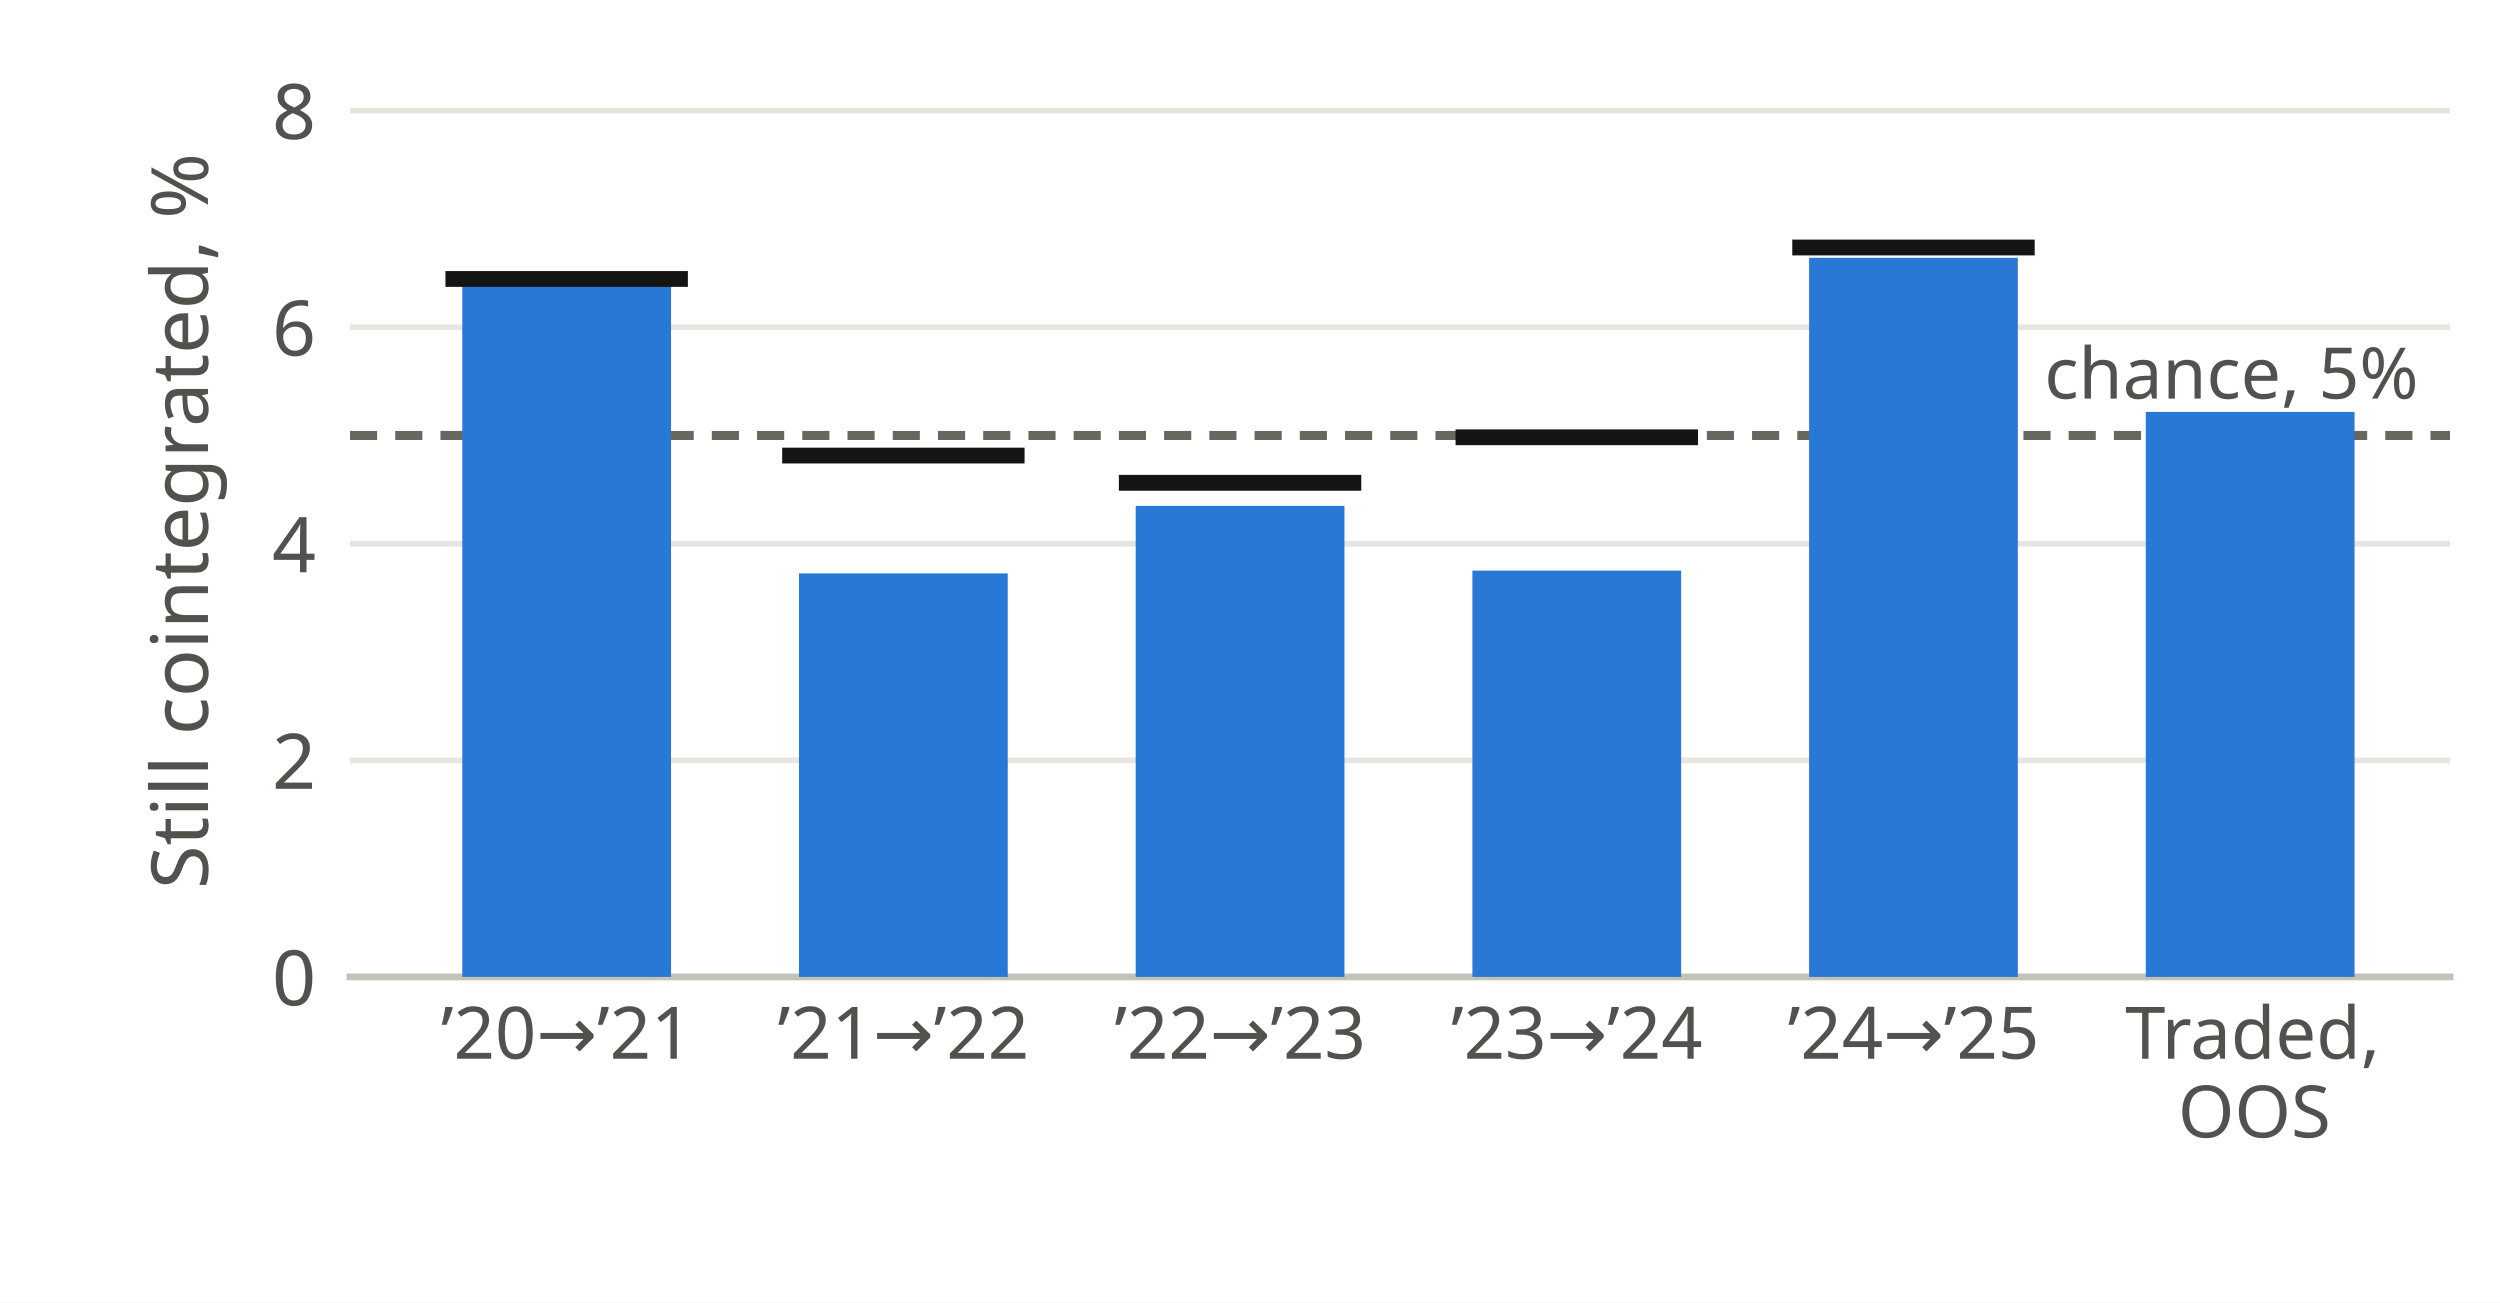
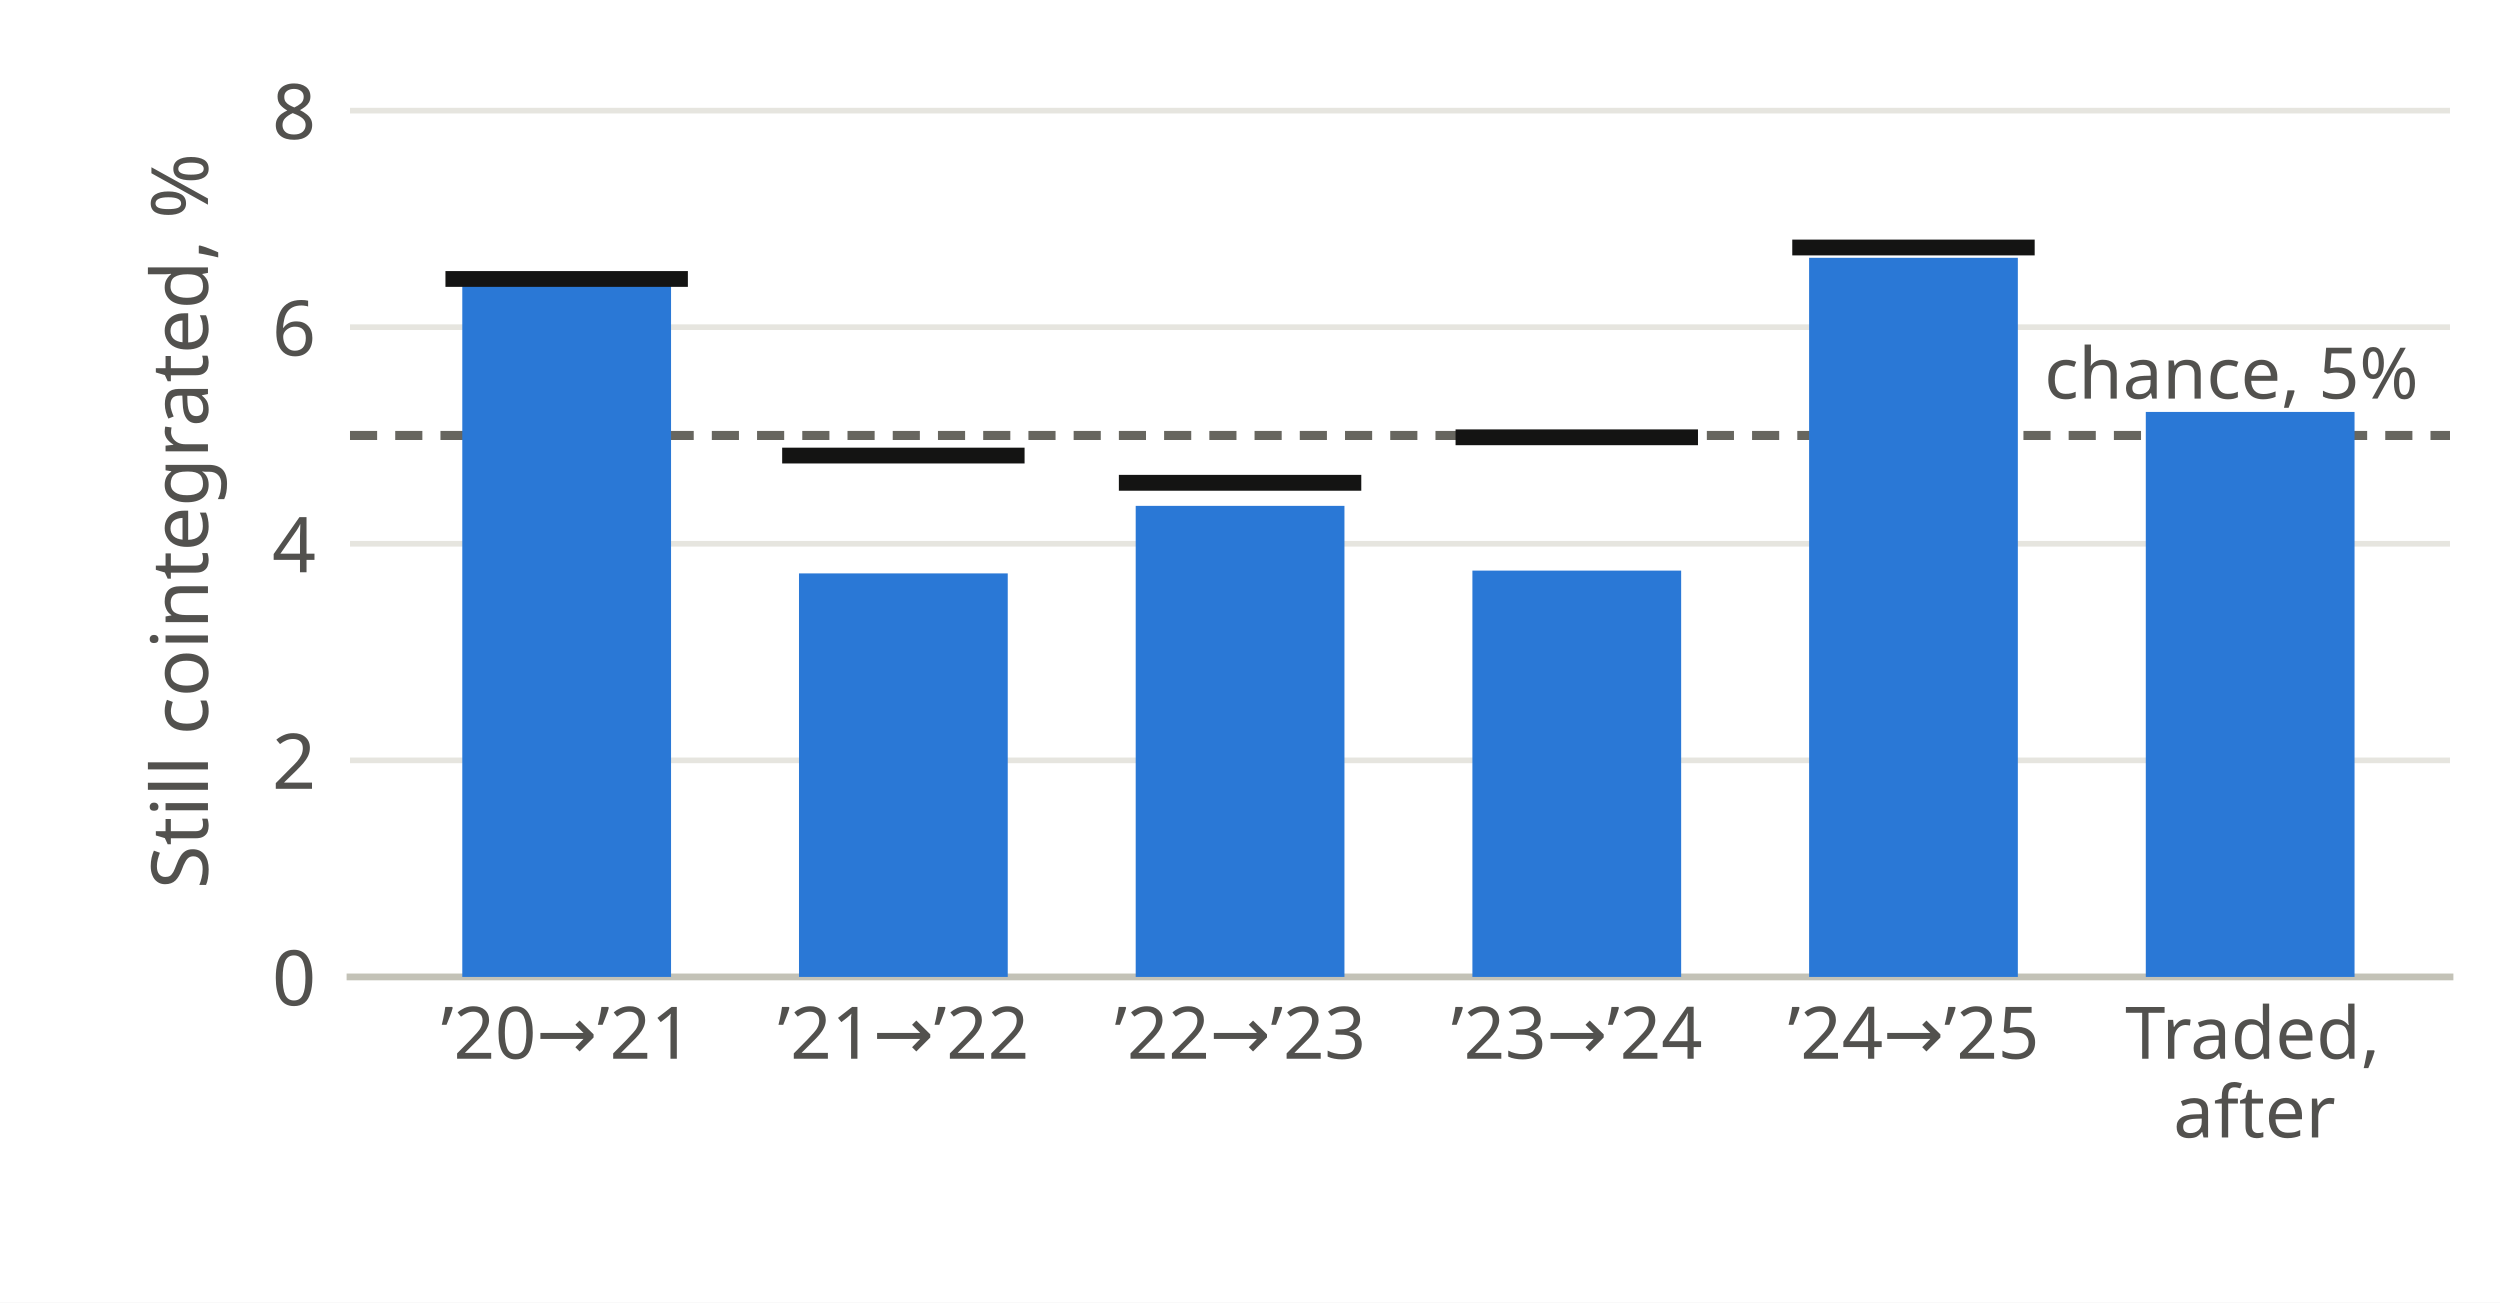
<svg xmlns="http://www.w3.org/2000/svg" width="221.102pt" height="115.2pt" viewBox="0 0 221.102 115.2" version="1.1">
  <defs>
    <style type="text/css">*{stroke-linejoin: round; stroke-linecap: butt}</style>
  </defs>
  <g id="figure_1">
    <g id="patch_1">
      <path d="M 0 115.2 L 221.102 115.2 L 221.102 0 L 0 0 z " style="fill: #ffffff" />
    </g>
    <g id="axes_1">
      <g id="patch_2">
        <path d="M 30.954 86.4 L 216.68 86.4 L 216.68 5.76 L 30.954 5.76 z " style="fill: #ffffff" />
      </g>
      <g id="matplotlib.axis_1">
        <g id="xtick_1">
          <g id="line2d_1" />
          <g id="text_1">
            <text style="font-size: 6.4px; font-family: 'IBM Plex Sans'; text-anchor: middle; fill: #52514e" x="50.117" y="93.636" transform="rotate(-0 50.11653 93.636)">’20→’21</text>
          </g>
        </g>
        <g id="xtick_2">
          <g id="line2d_2" />
          <g id="text_2">
            <text style="font-size: 6.4px; font-family: 'IBM Plex Sans'; text-anchor: middle; fill: #52514e" x="79.895" y="93.636" transform="rotate(-0 79.89463 93.636)">’21→’22</text>
          </g>
        </g>
        <g id="xtick_3">
          <g id="line2d_3" />
          <g id="text_3">
            <text style="font-size: 6.4px; font-family: 'IBM Plex Sans'; text-anchor: middle; fill: #52514e" x="109.673" y="93.636" transform="rotate(-0 109.6727 93.636)">’22→’23</text>
          </g>
        </g>
        <g id="xtick_4">
          <g id="line2d_4" />
          <g id="text_4">
            <text style="font-size: 6.4px; font-family: 'IBM Plex Sans'; text-anchor: middle; fill: #52514e" x="139.451" y="93.636" transform="rotate(-0 139.4508 93.636)">’23→’24</text>
          </g>
        </g>
        <g id="xtick_5">
          <g id="line2d_5" />
          <g id="text_5">
            <text style="font-size: 6.4px; font-family: 'IBM Plex Sans'; text-anchor: middle; fill: #52514e" x="169.229" y="93.636" transform="rotate(-0 169.2289 93.636)">’24→’25</text>
          </g>
        </g>
        <g id="xtick_6">
          <g id="line2d_6" />
          <g id="text_6">
            <text style="font-size: 6.4px; font-family: 'IBM Plex Sans'; fill: #52514e" transform="translate(187.9535 93.636)">Traded,</text>
-             <text style="font-size: 6.4px; font-family: 'IBM Plex Sans'; fill: #52514e" transform="translate(192.617 100.5992)">OOS</text>
+             <text style="font-size: 6.4px; font-family: 'IBM Plex Sans'; fill: #52514e" transform="translate(192.2065 100.5992)">after</text>
          </g>
        </g>
      </g>
      <g id="matplotlib.axis_2">
        <g id="ytick_1">
          <g id="line2d_7">
            <path d="M 30.954 86.4 L 216.68 86.4 " clip-path="url(#pc64ab63911)" style="fill: none; stroke: #e6e5df; stroke-width: 0.5; stroke-linecap: round" />
          </g>
          <g id="line2d_8" />
          <g id="text_7">
            <text style="font-size: 6.8px; font-family: 'IBM Plex Sans'; text-anchor: end; fill: #52514e" x="27.954" y="88.916" transform="rotate(-0 27.95433 88.916)">0</text>
          </g>
        </g>
        <g id="ytick_2">
          <g id="line2d_9">
            <path d="M 30.954 67.246 L 216.68 67.246 " clip-path="url(#pc64ab63911)" style="fill: none; stroke: #e6e5df; stroke-width: 0.5; stroke-linecap: round" />
          </g>
          <g id="line2d_10" />
          <g id="text_8">
            <text style="font-size: 6.8px; font-family: 'IBM Plex Sans'; text-anchor: end; fill: #52514e" x="27.954" y="69.762" transform="rotate(-0 27.95433 69.76179)">2</text>
          </g>
        </g>
        <g id="ytick_3">
          <g id="line2d_11">
            <path d="M 30.954 48.092 L 216.68 48.092 " clip-path="url(#pc64ab63911)" style="fill: none; stroke: #e6e5df; stroke-width: 0.5; stroke-linecap: round" />
          </g>
          <g id="line2d_12" />
          <g id="text_9">
            <text style="font-size: 6.8px; font-family: 'IBM Plex Sans'; text-anchor: end; fill: #52514e" x="27.954" y="50.608" transform="rotate(-0 27.95433 50.60759)">4</text>
          </g>
        </g>
        <g id="ytick_4">
          <g id="line2d_13">
            <path d="M 30.954 28.937 L 216.68 28.937 " clip-path="url(#pc64ab63911)" style="fill: none; stroke: #e6e5df; stroke-width: 0.5; stroke-linecap: round" />
          </g>
          <g id="line2d_14" />
          <g id="text_10">
            <text style="font-size: 6.8px; font-family: 'IBM Plex Sans'; text-anchor: end; fill: #52514e" x="27.954" y="31.453" transform="rotate(-0 27.95433 31.45338)">6</text>
          </g>
        </g>
        <g id="ytick_5">
          <g id="line2d_15">
            <path d="M 30.954 9.783 L 216.68 9.783 " clip-path="url(#pc64ab63911)" style="fill: none; stroke: #e6e5df; stroke-width: 0.5; stroke-linecap: round" />
          </g>
          <g id="line2d_16" />
          <g id="text_11">
            <text style="font-size: 6.8px; font-family: 'IBM Plex Sans'; text-anchor: end; fill: #52514e" x="27.954" y="12.299" transform="rotate(-0 27.95433 12.29917)">8</text>
          </g>
        </g>
        <g id="text_12">
          <text style="font-size: 7px; font-family: 'IBM Plex Sans'; text-anchor: middle; fill: #52514e" x="18.39" y="46.08" transform="rotate(-90 18.39011 46.08)">Still cointegrated, %</text>
        </g>
      </g>
      <g id="line2d_17">
        <path d="M 30.954 38.514 L 216.68 38.514 " clip-path="url(#pc64ab63911)" style="fill: none; stroke-dasharray: 2.4,1.6; stroke-dashoffset: 0; stroke: #67665f; stroke-width: 0.8" />
      </g>
      <g id="patch_3">
        <path d="M 30.954 86.4 L 216.68 86.4 " style="fill: none; stroke: #c3c2b7; stroke-width: 0.6; stroke-linejoin: miter; stroke-linecap: square" />
      </g>
      <g id="patch_4">
        <path d="M 40.885 86.4 L 59.348 86.4 L 59.348 24.982 L 40.885 24.982 z " clip-path="url(#pc64ab63911)" style="fill: #2a78d6" />
      </g>
      <g id="patch_5">
        <path d="M 70.663 86.4 L 89.126 86.4 L 89.126 50.709 L 70.663 50.709 z " clip-path="url(#pc64ab63911)" style="fill: #2a78d6" />
      </g>
      <g id="patch_6">
        <path d="M 100.442 86.4 L 118.904 86.4 L 118.904 44.737 L 100.442 44.737 z " clip-path="url(#pc64ab63911)" style="fill: #2a78d6" />
      </g>
      <g id="patch_7">
        <path d="M 130.22 86.4 L 148.682 86.4 L 148.682 50.465 L 130.22 50.465 z " clip-path="url(#pc64ab63911)" style="fill: #2a78d6" />
      </g>
      <g id="patch_8">
        <path d="M 159.998 86.4 L 178.46 86.4 L 178.46 22.802 L 159.998 22.802 z " clip-path="url(#pc64ab63911)" style="fill: #2a78d6" />
      </g>
      <g id="patch_9">
        <path d="M 189.776 86.4 L 208.238 86.4 L 208.238 36.433 L 189.776 36.433 z " clip-path="url(#pc64ab63911)" style="fill: #2a78d6" />
      </g>
      <g id="text_13">
        <text style="font-size: 6.3px; font-family: 'IBM Plex Sans'; text-anchor: end; fill: #52514e" x="213.896" y="35.254" transform="rotate(-0 213.8961 35.25448)">chance, 5%</text>
      </g>
      <g id="line2d_18">
        <path d="M 39.396 24.671 L 60.837 24.671 " clip-path="url(#pc64ab63911)" style="fill: none; stroke: #141413; stroke-width: 1.4" />
      </g>
      <g id="line2d_19">
        <path d="M 69.175 40.29 L 90.615 40.29 " clip-path="url(#pc64ab63911)" style="fill: none; stroke: #141413; stroke-width: 1.4" />
      </g>
      <g id="line2d_20">
        <path d="M 98.953 42.7 L 120.393 42.7 " clip-path="url(#pc64ab63911)" style="fill: none; stroke: #141413; stroke-width: 1.4" />
      </g>
      <g id="line2d_21">
        <path d="M 128.731 38.676 L 150.171 38.676 " clip-path="url(#pc64ab63911)" style="fill: none; stroke: #141413; stroke-width: 1.4" />
      </g>
      <g id="line2d_22">
        <path d="M 158.509 21.888 L 179.949 21.888 " clip-path="url(#pc64ab63911)" style="fill: none; stroke: #141413; stroke-width: 1.4" />
      </g>
    </g>
  </g>
  <defs>
    <clipPath id="pc64ab63911">
      <rect x="30.954" y="5.76" width="185.726" height="80.64" />
    </clipPath>
  </defs>
</svg>
